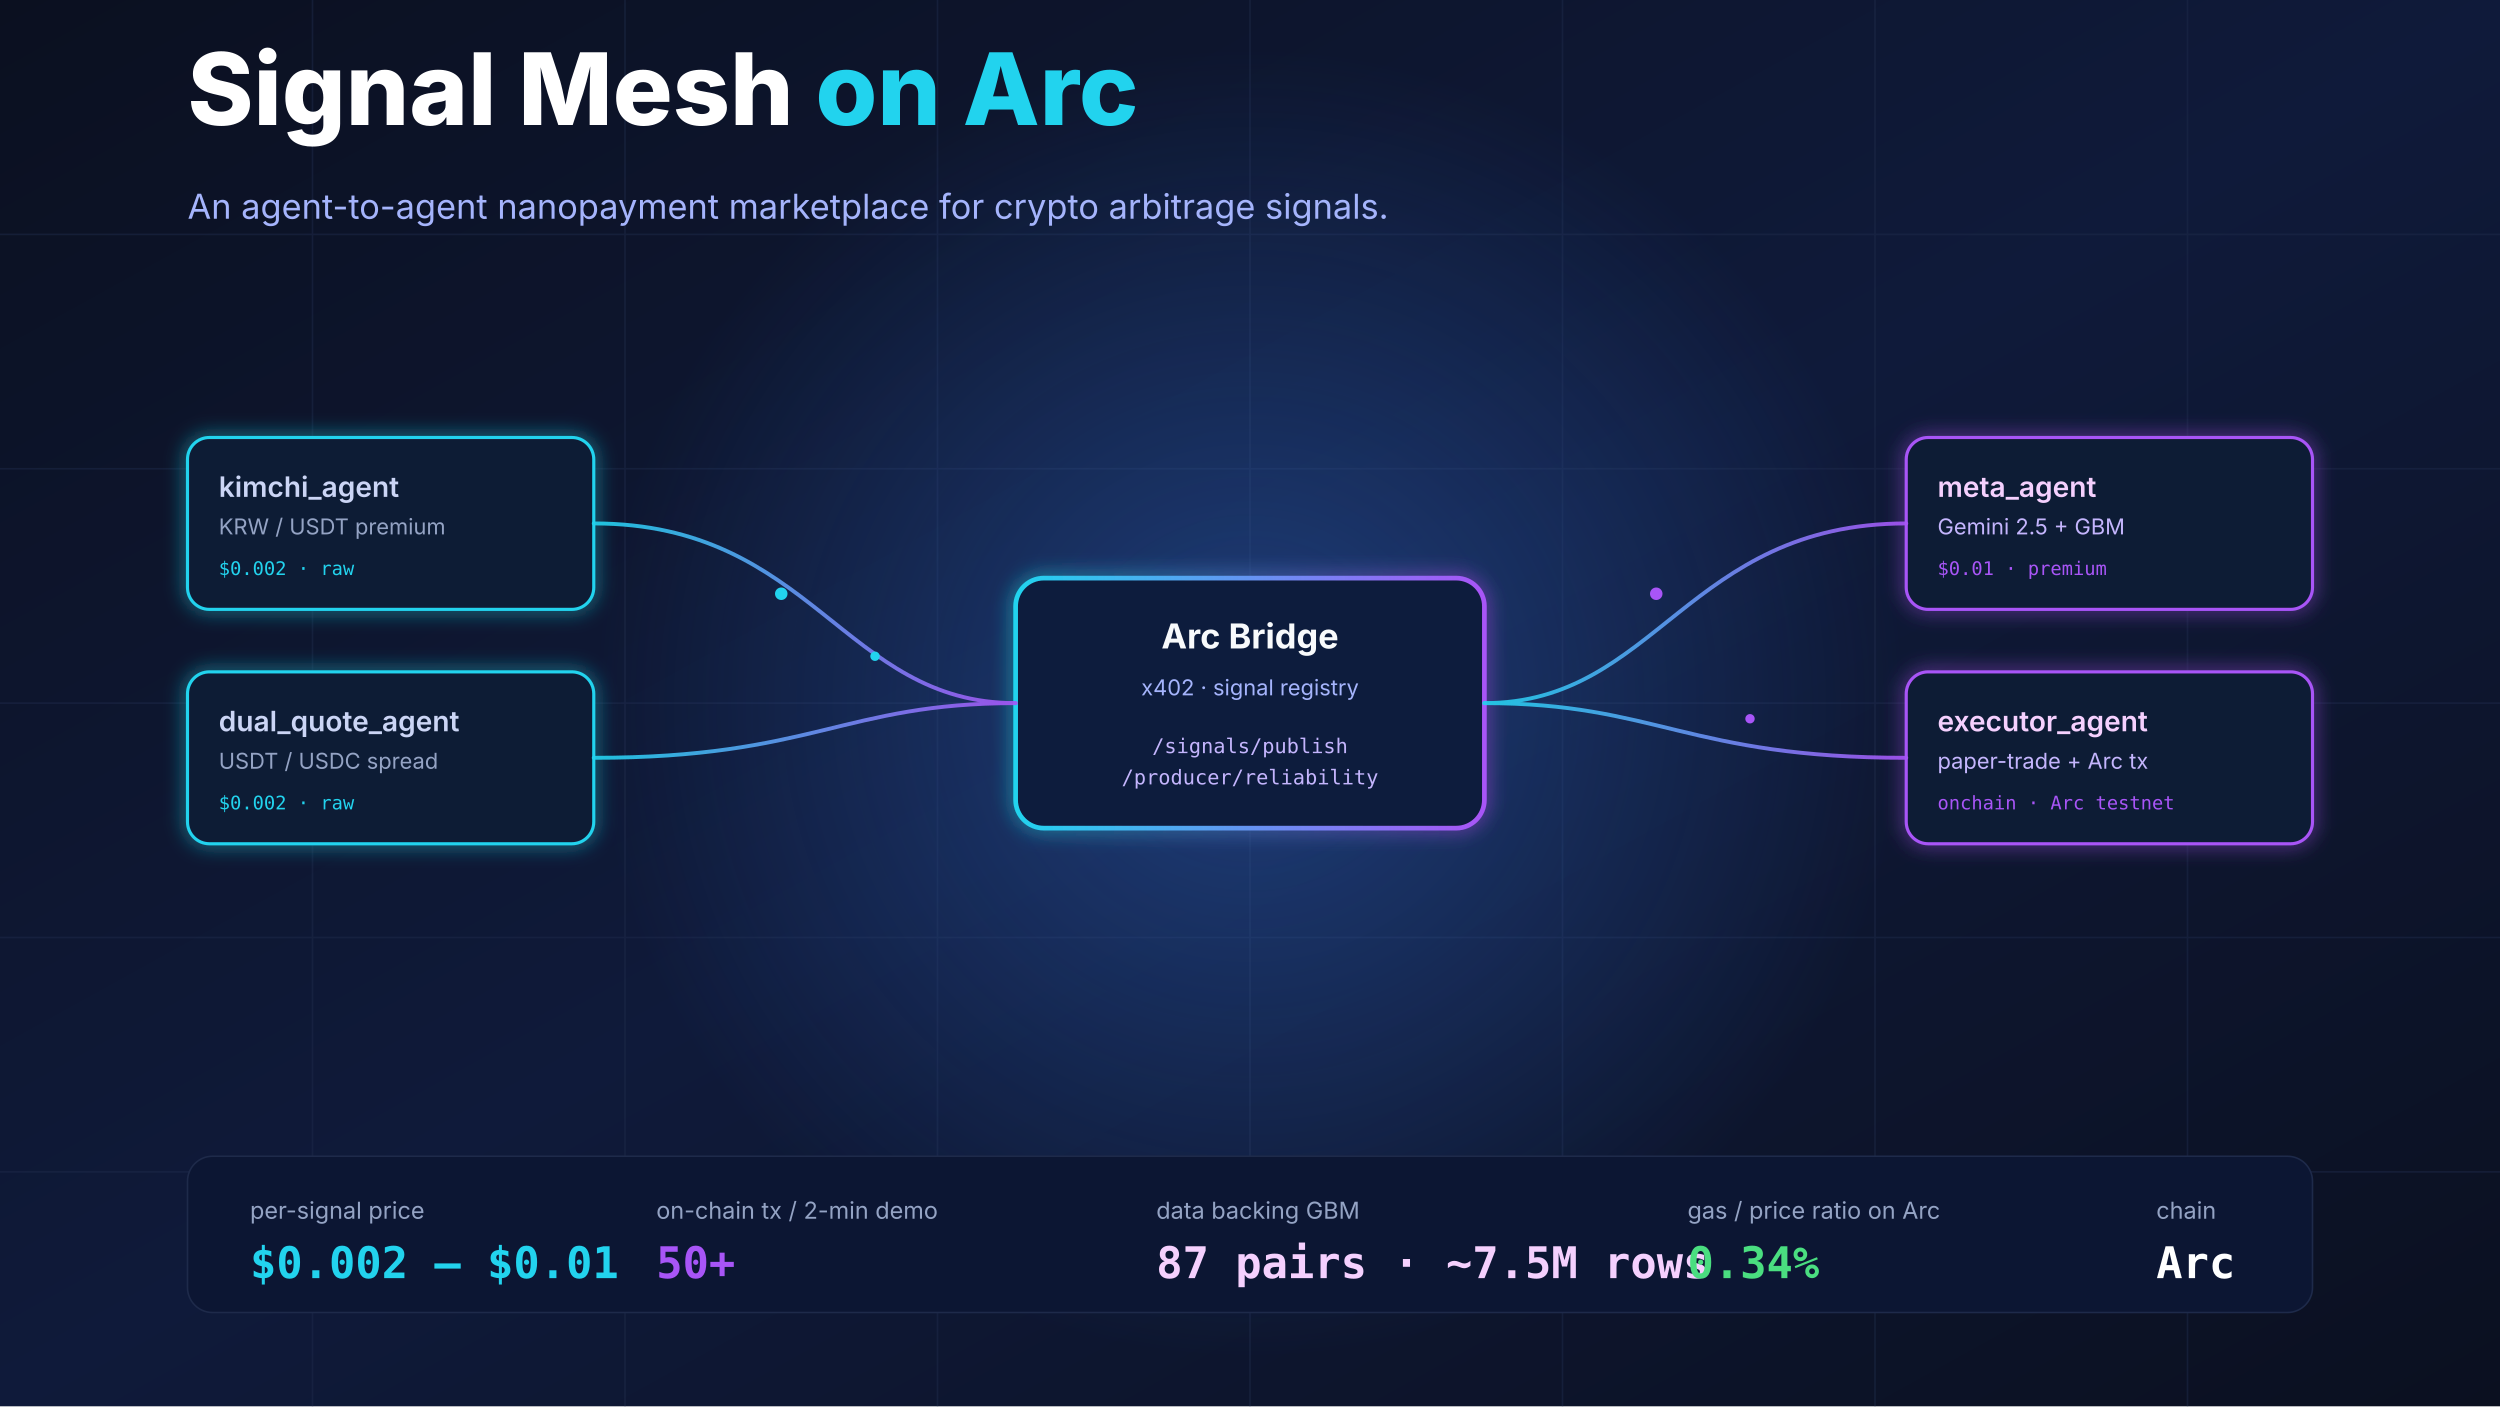
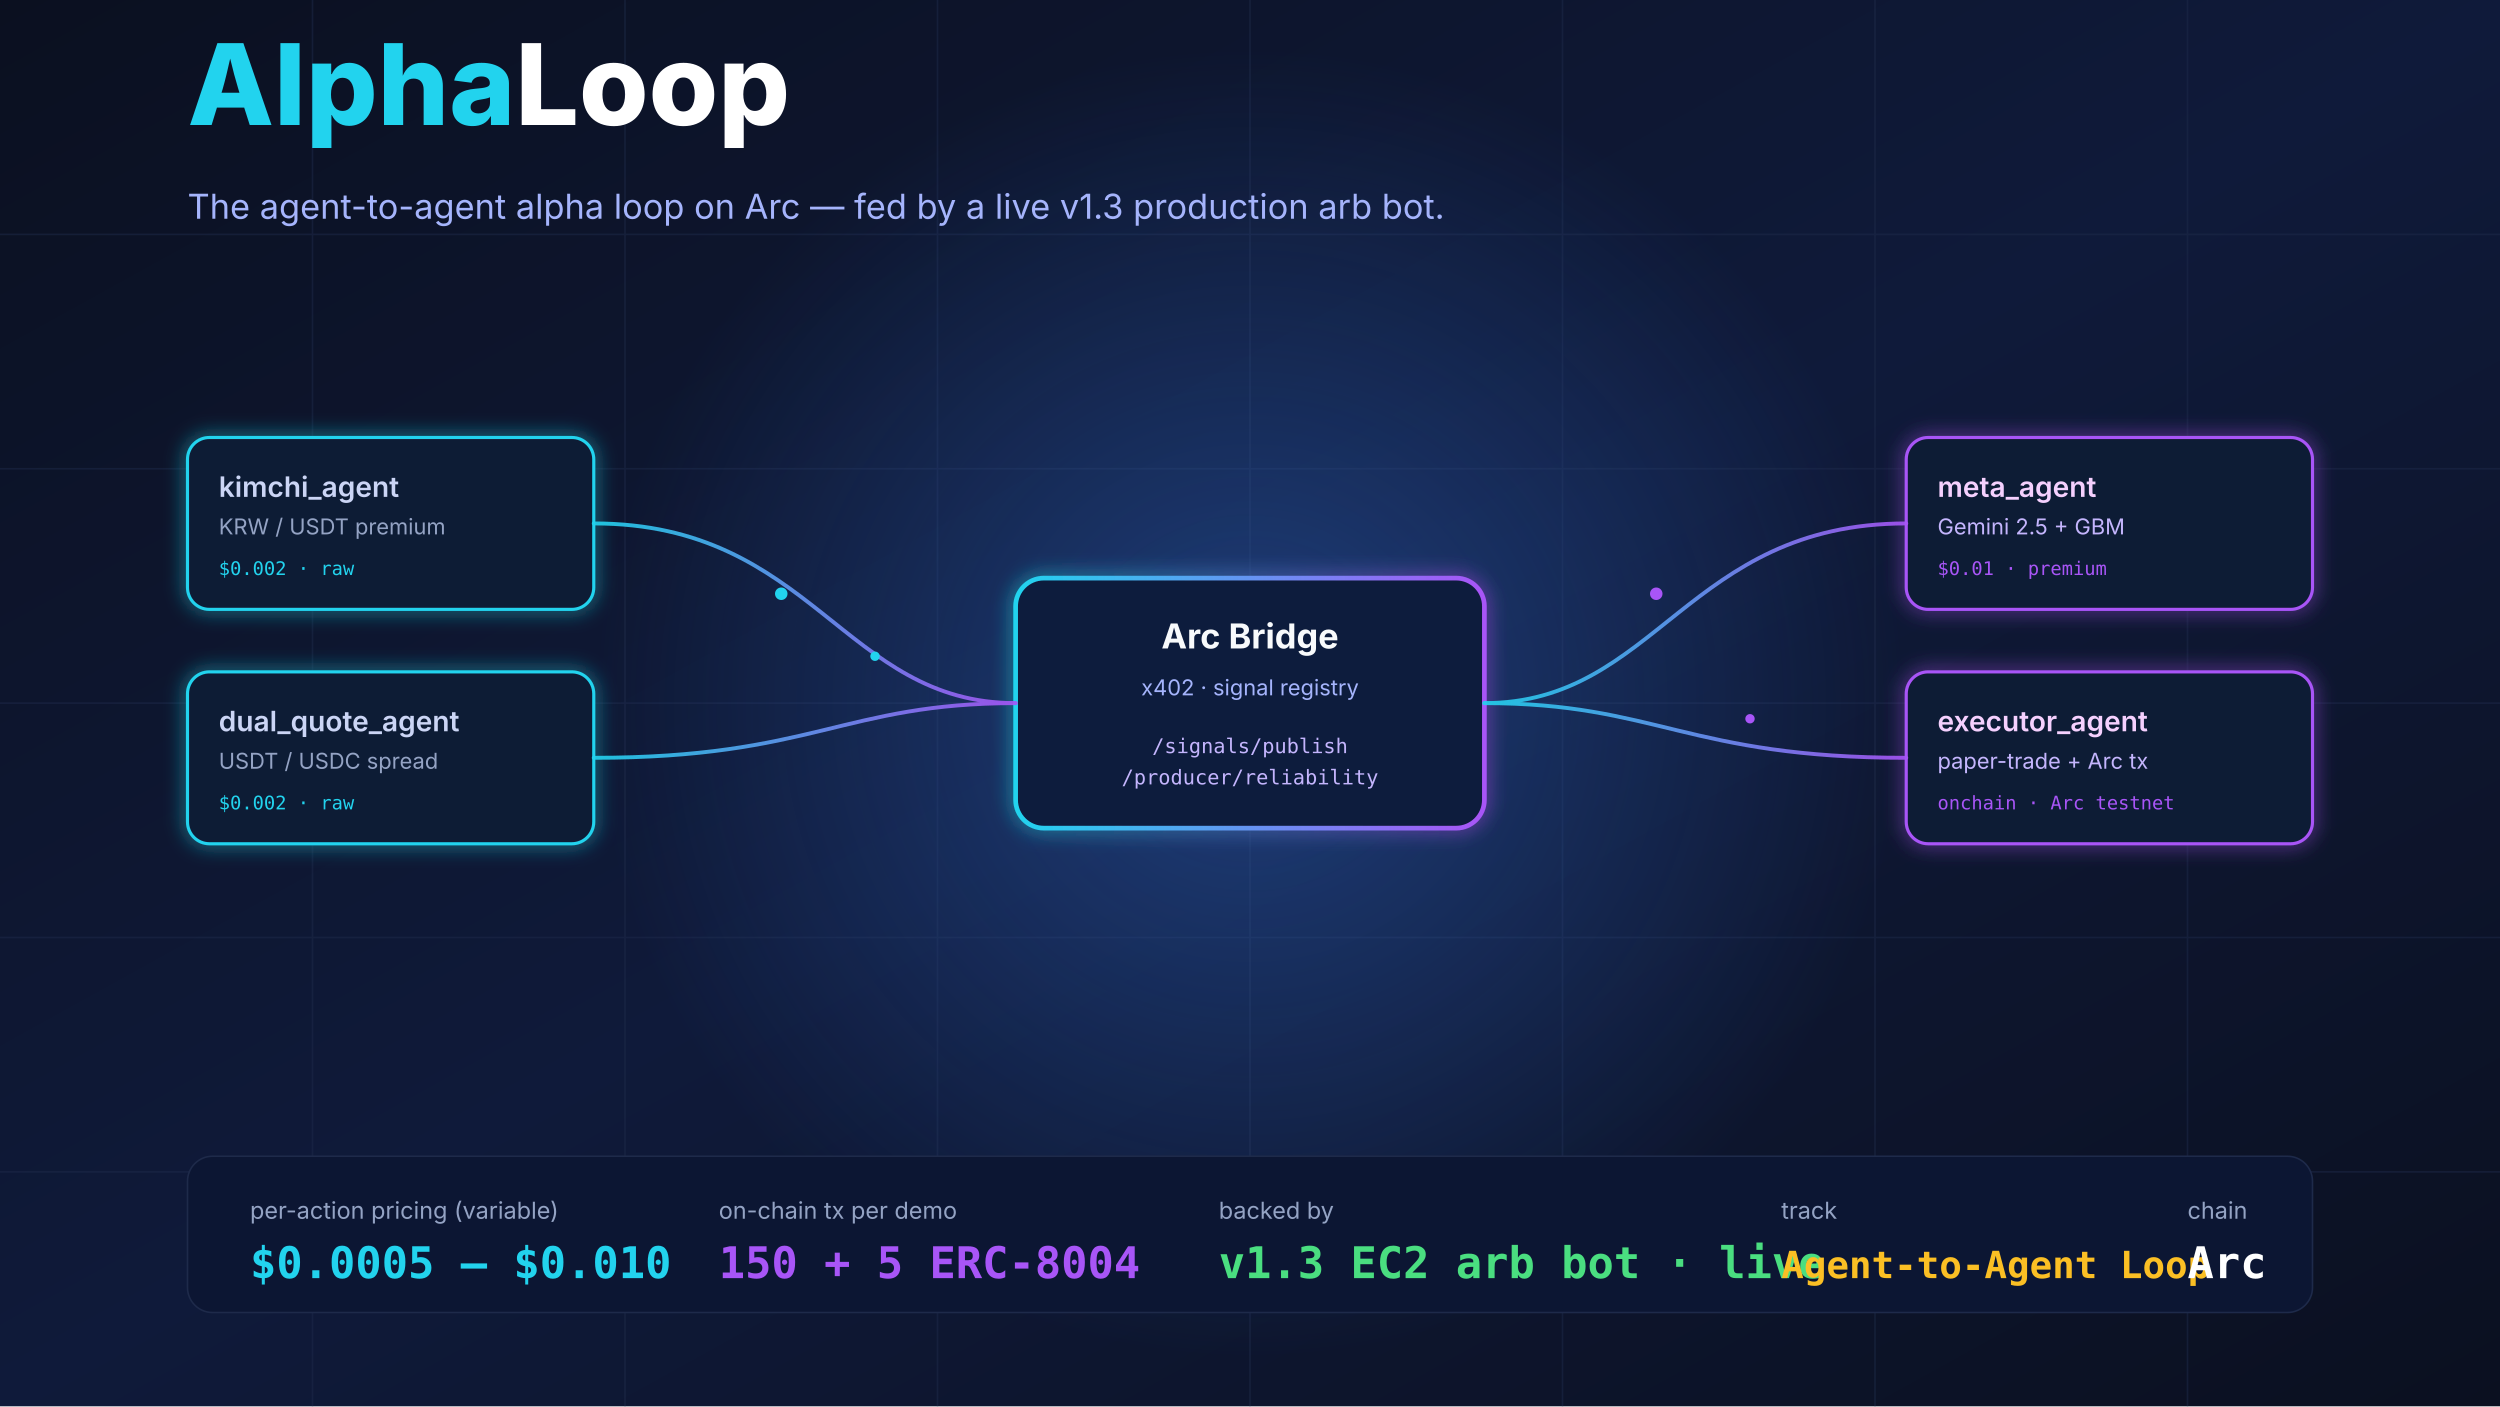
<svg xmlns="http://www.w3.org/2000/svg" viewBox="0 0 1600 900" width="1600" height="900">
  <defs>
    <linearGradient id="bg" x1="0" y1="0" x2="1" y2="1">
      <stop offset="0%" stop-color="#0b1020" />
      <stop offset="50%" stop-color="#0f1a3a" />
      <stop offset="100%" stop-color="#0b1020" />
    </linearGradient>
    <radialGradient id="glow" cx="50%" cy="50%" r="50%">
      <stop offset="0%" stop-color="#3b82f6" stop-opacity="0.35" />
      <stop offset="100%" stop-color="#3b82f6" stop-opacity="0" />
    </radialGradient>
    <linearGradient id="wire" x1="0" y1="0" x2="1" y2="0">
      <stop offset="0%" stop-color="#22d3ee" />
      <stop offset="100%" stop-color="#a855f7" />
    </linearGradient>
    <filter id="softShadow" x="-20%" y="-20%" width="140%" height="140%">
      <feGaussianBlur stdDeviation="6" result="b" />
      <feMerge>
        <feMergeNode in="b" />
        <feMergeNode in="SourceGraphic" />
      </feMerge>
    </filter>
  </defs>
  <rect width="1600" height="900" fill="url(#bg)" />
  <g stroke="#1e2a4a" stroke-width="1" opacity="0.5">
    <path d="M0 150 H1600 M0 300 H1600 M0 450 H1600 M0 600 H1600 M0 750 H1600" />
    <path d="M200 0 V900 M400 0 V900 M600 0 V900 M800 0 V900 M1000 0 V900 M1200 0 V900 M1400 0 V900" />
  </g>
  <circle cx="800" cy="450" r="420" fill="url(#glow)" />
  <g transform="translate(120,280)">
    <rect x="0" y="0" width="260" height="110" rx="14" fill="#111a35" stroke="#22d3ee" stroke-width="2" filter="url(#softShadow)" />
    <text x="20" y="38" font-family="Inter, system-ui, sans-serif" font-size="18" fill="#cbd5f5" font-weight="600">kimchi_agent</text>
    <text x="20" y="62" font-family="Inter, system-ui, sans-serif" font-size="14" fill="#94a3c4">KRW / USDT premium</text>
    <text x="20" y="88" font-family="Menlo, monospace" font-size="12" fill="#22d3ee">$0.002 · raw</text>
    <rect x="0" y="150" width="260" height="110" rx="14" fill="#111a35" stroke="#22d3ee" stroke-width="2" filter="url(#softShadow)" />
    <text x="20" y="188" font-family="Inter, system-ui, sans-serif" font-size="18" fill="#cbd5f5" font-weight="600">dual_quote_agent</text>
    <text x="20" y="212" font-family="Inter, system-ui, sans-serif" font-size="14" fill="#94a3c4">USDT / USDC spread</text>
    <text x="20" y="238" font-family="Menlo, monospace" font-size="12" fill="#22d3ee">$0.002 · raw</text>
  </g>
  <g transform="translate(650,370)">
    <rect x="0" y="0" width="300" height="160" rx="18" fill="#101a3c" stroke="url(#wire)" stroke-width="3" filter="url(#softShadow)" />
    <text x="150" y="45" text-anchor="middle" font-family="Inter, system-ui, sans-serif" font-size="22" fill="#f8fafc" font-weight="700">Arc Bridge</text>
    <text x="150" y="75" text-anchor="middle" font-family="Inter, system-ui, sans-serif" font-size="14" fill="#a5b4fc">x402 · signal registry</text>
    <text x="150" y="112" text-anchor="middle" font-family="Menlo, monospace" font-size="13" fill="#c4b5fd">/signals/publish</text>
    <text x="150" y="132" text-anchor="middle" font-family="Menlo, monospace" font-size="13" fill="#c4b5fd">/producer/reliability</text>
  </g>
  <g transform="translate(1220,280)">
    <rect x="0" y="0" width="260" height="110" rx="14" fill="#111a35" stroke="#a855f7" stroke-width="2" filter="url(#softShadow)" />
    <text x="20" y="38" font-family="Inter, system-ui, sans-serif" font-size="18" fill="#f5d0fe" font-weight="600">meta_agent</text>
    <text x="20" y="62" font-family="Inter, system-ui, sans-serif" font-size="14" fill="#c4b5fd">Gemini 2.5 + GBM</text>
    <text x="20" y="88" font-family="Menlo, monospace" font-size="12" fill="#a855f7">$0.01 · premium</text>
    <rect x="0" y="150" width="260" height="110" rx="14" fill="#111a35" stroke="#a855f7" stroke-width="2" filter="url(#softShadow)" />
    <text x="20" y="188" font-family="Inter, system-ui, sans-serif" font-size="18" fill="#f5d0fe" font-weight="600">executor_agent</text>
    <text x="20" y="212" font-family="Inter, system-ui, sans-serif" font-size="14" fill="#c4b5fd">paper-trade + Arc tx</text>
    <text x="20" y="238" font-family="Menlo, monospace" font-size="12" fill="#a855f7">onchain · Arc testnet</text>
  </g>
  <g fill="none" stroke="url(#wire)" stroke-width="2.5" stroke-linecap="round" opacity="0.9">
    <path d="M380 335 C 520 335 540 450 650 450" />
    <path d="M380 485 C 520 485 540 450 650 450" />
    <path d="M950 450 C 1060 450 1080 335 1220 335" />
    <path d="M950 450 C 1060 450 1080 485 1220 485" />
  </g>
  <g fill="#22d3ee">
    <circle cx="500" cy="380" r="4" />
    <circle cx="560" cy="420" r="3" />
  </g>
  <g fill="#a855f7">
    <circle cx="1060" cy="380" r="4" />
    <circle cx="1120" cy="460" r="3" />
  </g>
  <g transform="translate(120,80)">
-     <text font-family="Inter, system-ui, sans-serif" font-size="64" font-weight="800" fill="#ffffff">Signal Mesh <tspan fill="#22d3ee">on Arc</tspan>
-     </text>
-     <text y="60" font-family="Inter, system-ui, sans-serif" font-size="22" fill="#a5b4fc">An agent-to-agent nanopayment marketplace for crypto arbitrage signals.</text>
+     <text font-family="Inter, system-ui, sans-serif" font-size="72" font-weight="800" fill="#ffffff">
+       <tspan fill="#22d3ee">Alpha</tspan>Loop</text>
+     <text y="60" font-family="Inter, system-ui, sans-serif" font-size="22" fill="#a5b4fc">The agent-to-agent alpha loop on Arc — fed by a live v1.3 production arb bot.</text>
  </g>
  <g transform="translate(120,740)">
    <rect x="0" y="0" width="1360" height="100" rx="16" fill="#0c1633" stroke="#1e2a4a" />
-     <text x="40" y="40" font-family="Inter, system-ui, sans-serif" font-size="15" fill="#94a3c4">per-signal price</text>
-     <text x="40" y="78" font-family="Menlo, monospace" font-size="28" fill="#22d3ee" font-weight="700">$0.002 – $0.01</text>
-     <text x="300" y="40" font-family="Inter, system-ui, sans-serif" font-size="15" fill="#94a3c4">on-chain tx / 2-min demo</text>
-     <text x="300" y="78" font-family="Menlo, monospace" font-size="28" fill="#a855f7" font-weight="700">50+</text>
-     <text x="620" y="40" font-family="Inter, system-ui, sans-serif" font-size="15" fill="#94a3c4">data backing GBM</text>
-     <text x="620" y="78" font-family="Menlo, monospace" font-size="28" fill="#f5d0fe" font-weight="700">87 pairs · ~7.5M rows</text>
-     <text x="960" y="40" font-family="Inter, system-ui, sans-serif" font-size="15" fill="#94a3c4">gas / price ratio on Arc</text>
-     <text x="960" y="78" font-family="Menlo, monospace" font-size="28" fill="#4ade80" font-weight="700">0.34%</text>
-     <text x="1260" y="40" font-family="Inter, system-ui, sans-serif" font-size="15" fill="#94a3c4">chain</text>
-     <text x="1260" y="78" font-family="Menlo, monospace" font-size="28" fill="#ffffff" font-weight="700">Arc</text>
+     <text x="40" y="40" font-family="Inter, system-ui, sans-serif" font-size="15" fill="#94a3c4">per-action pricing (variable)</text>
+     <text x="40" y="78" font-family="Menlo, monospace" font-size="28" fill="#22d3ee" font-weight="700">$0.0005 – $0.010</text>
+     <text x="340" y="40" font-family="Inter, system-ui, sans-serif" font-size="15" fill="#94a3c4">on-chain tx per demo</text>
+     <text x="340" y="78" font-family="Menlo, monospace" font-size="28" fill="#a855f7" font-weight="700">150 + 5 ERC-8004</text>
+     <text x="660" y="40" font-family="Inter, system-ui, sans-serif" font-size="15" fill="#94a3c4">backed by</text>
+     <text x="660" y="78" font-family="Menlo, monospace" font-size="28" fill="#4ade80" font-weight="700">v1.3 EC2 arb bot · live</text>
+     <text x="1020" y="40" font-family="Inter, system-ui, sans-serif" font-size="15" fill="#94a3c4">track</text>
+     <text x="1020" y="78" font-family="Menlo, monospace" font-size="24" fill="#fbbf24" font-weight="700">Agent-to-Agent Loop</text>
+     <text x="1280" y="40" font-family="Inter, system-ui, sans-serif" font-size="15" fill="#94a3c4">chain</text>
+     <text x="1280" y="78" font-family="Menlo, monospace" font-size="28" fill="#ffffff" font-weight="700">Arc</text>
  </g>
</svg>
